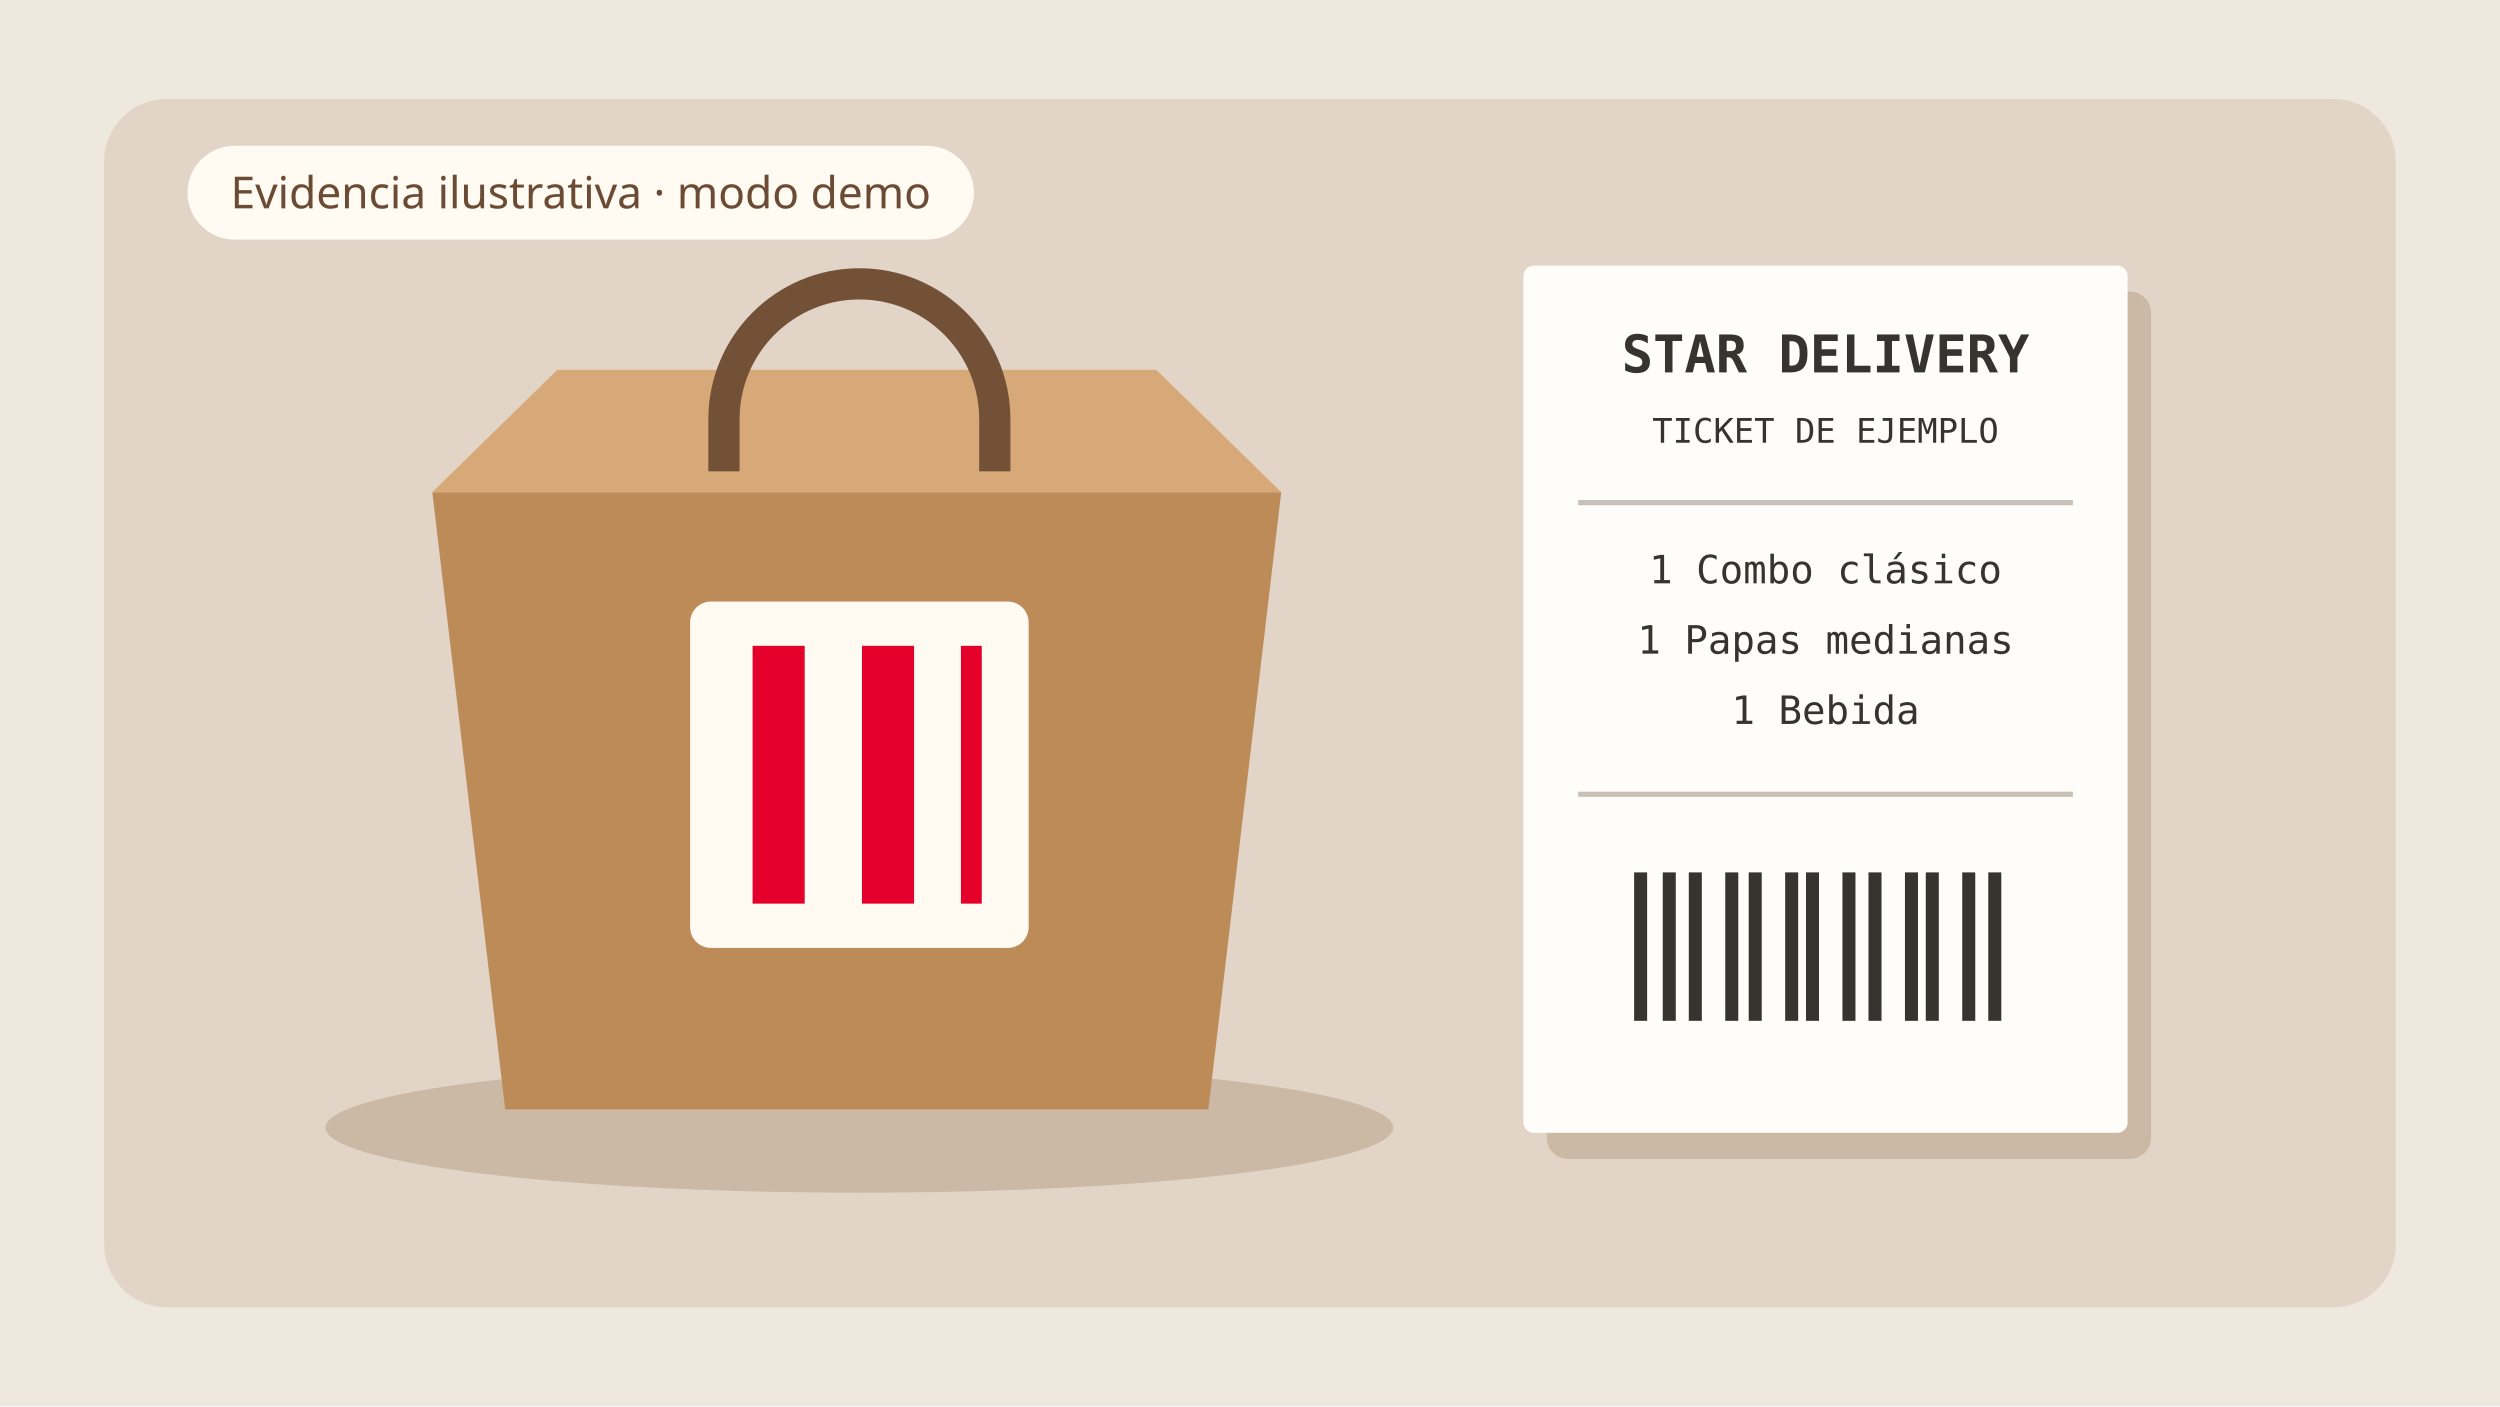
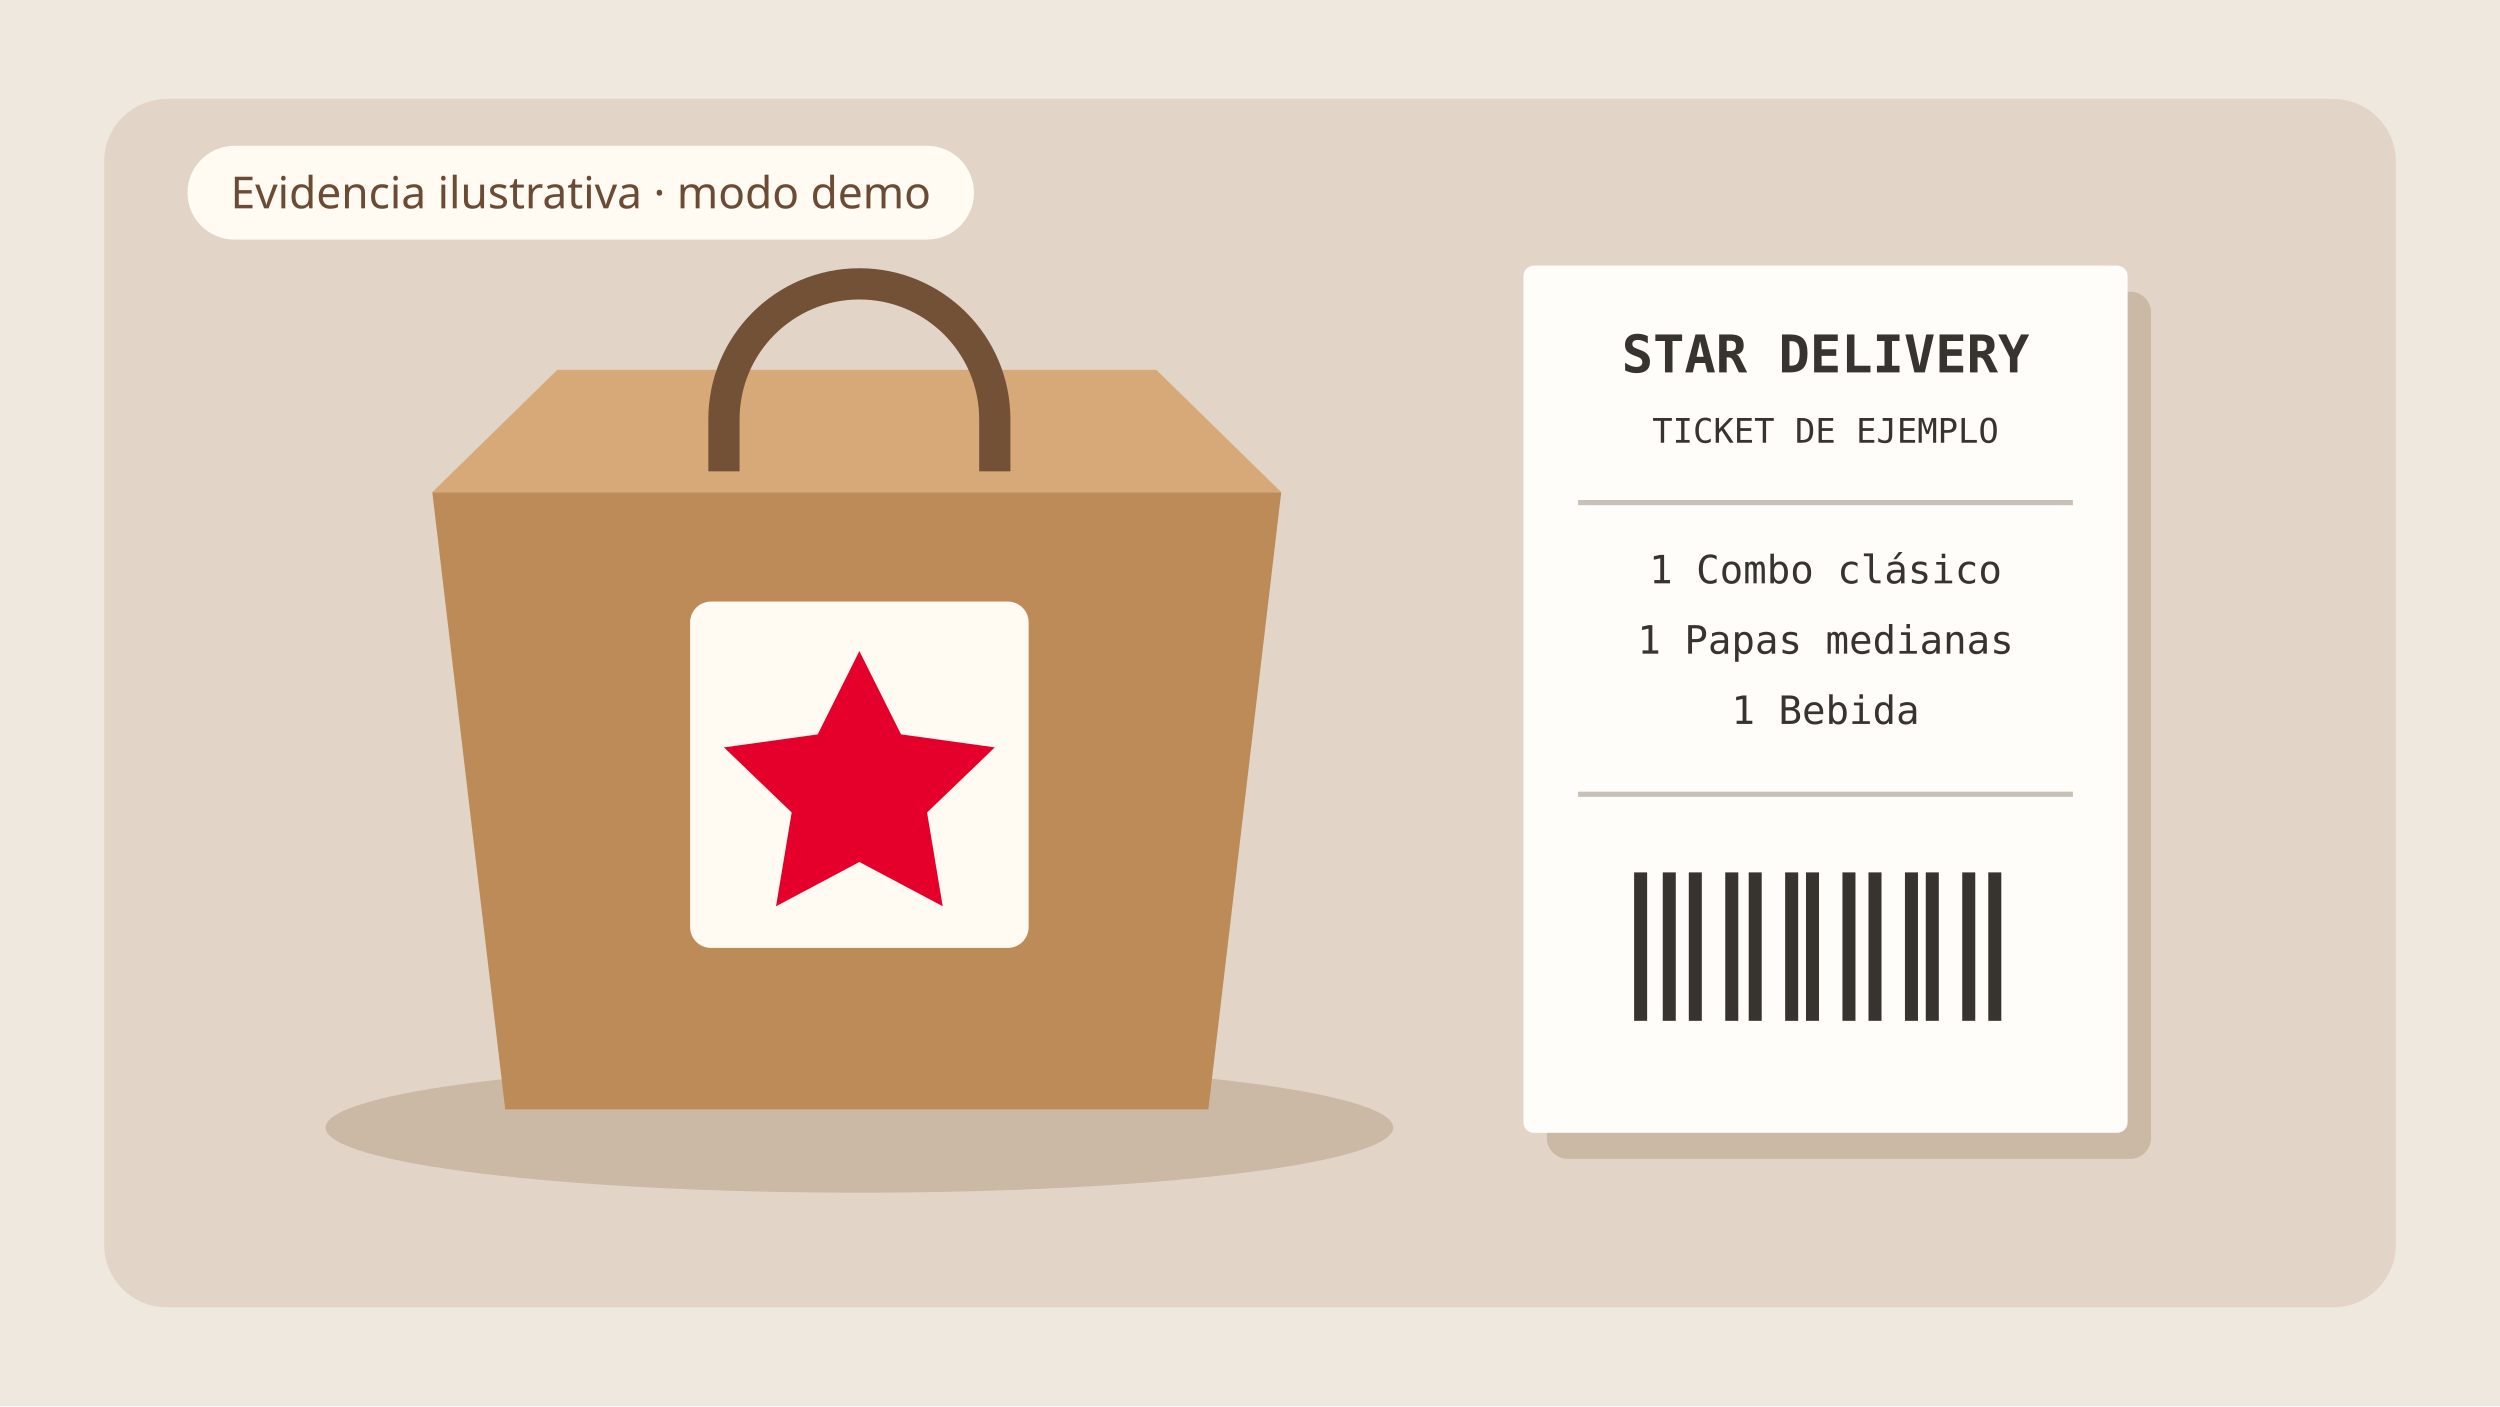
<svg xmlns="http://www.w3.org/2000/svg" width="960" height="540" viewBox="0 0 960 540">
  <rect width="960" height="540" fill="#efe8df" />
  <rect x="40" y="38" width="880" height="464" rx="24" fill="#e2d5c7" />
  <ellipse cx="330" cy="433" rx="205" ry="25" fill="#cbb9a5" />
  <path d="M166 189h326l-28 237H194z" fill="#bd8b58" />
  <path d="M166 189l48-47h230l48 47" fill="#d7a978" />
  <path d="M278 181v-20a52 52 0 0 1 104 0v20" fill="none" stroke="#735137" stroke-width="12" />
  <rect x="265" y="231" width="130" height="133" rx="8" fill="#fffaf2" />
-   <path d="M289 248h20v99h-20zm42 0h20v99h-20zm38 0h8v99h-8" fill="#e4002b" />
+   <path d="M330 250 346 282 382 287 356 312 362 348 330 331 298 348 304 312 278 287 314 282Z" fill="#e4002b" />
  <rect x="594" y="112" width="232" height="333" rx="8" fill="#cbb9a5" />
  <rect x="585" y="102" width="232" height="333" rx="4" fill="#fffdf9" />
  <g fill="#37332e" font-family="monospace" text-anchor="middle">
    <text x="701" y="143" font-size="20" font-weight="bold">STAR DELIVERY</text>
    <text x="701" y="170" font-size="13">TICKET DE EJEMPLO</text>
    <text x="701" y="224" font-size="15">1 Combo clásico</text>
    <text x="701" y="251" font-size="15">1 Papas medianas</text>
    <text x="701" y="278" font-size="15">1 Bebida</text>
  </g>
  <path d="M606 193h190M606 305h190" stroke="#c7c1b8" stroke-width="2" />
  <g stroke="#37332e" stroke-width="5">
    <path d="M630 335v57m11-57v57m10-57v57m14-57v57m9-57v57m14-57v57m8-57v57m14-57v57m10-57v57m14-57v57m8-57v57m14-57v57m10-57v57" />
  </g>
  <rect x="72" y="56" width="302" height="36" rx="18" fill="#fffaf2" />
  <text x="223" y="80" text-anchor="middle" font-family="sans-serif" font-size="17" fill="#6b4b33">Evidencia ilustrativa · modo demo</text>
</svg>
